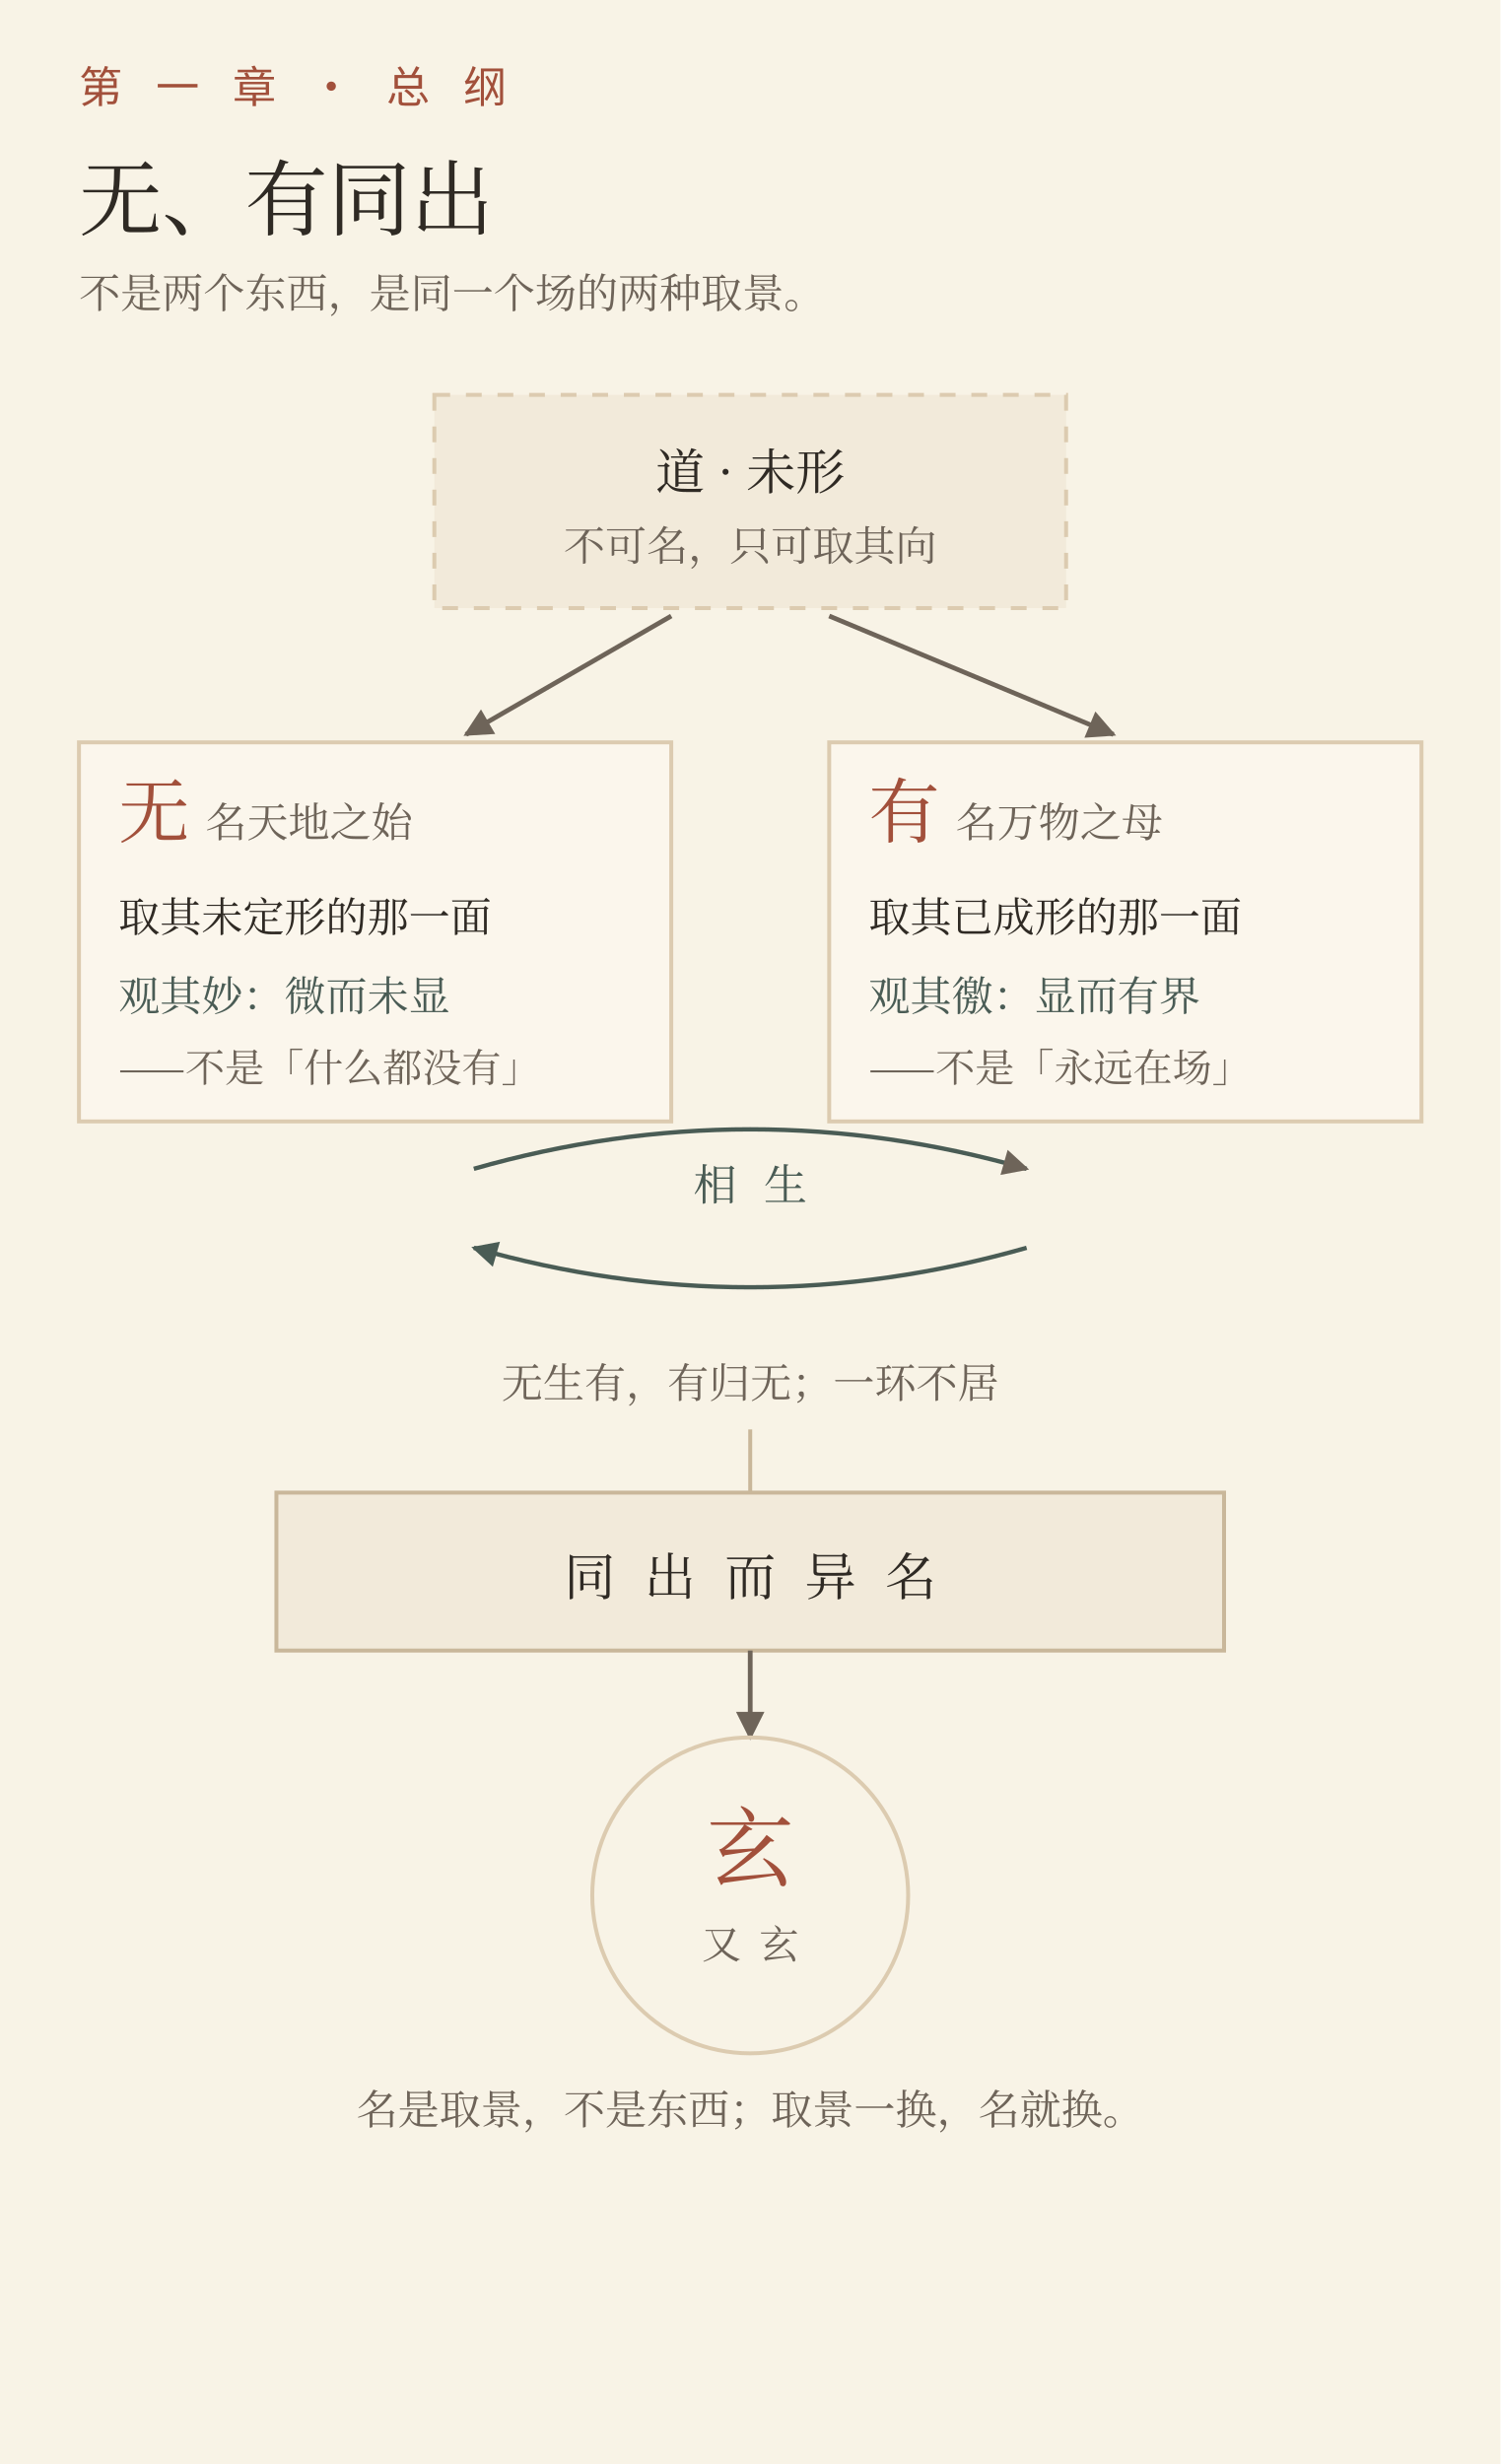
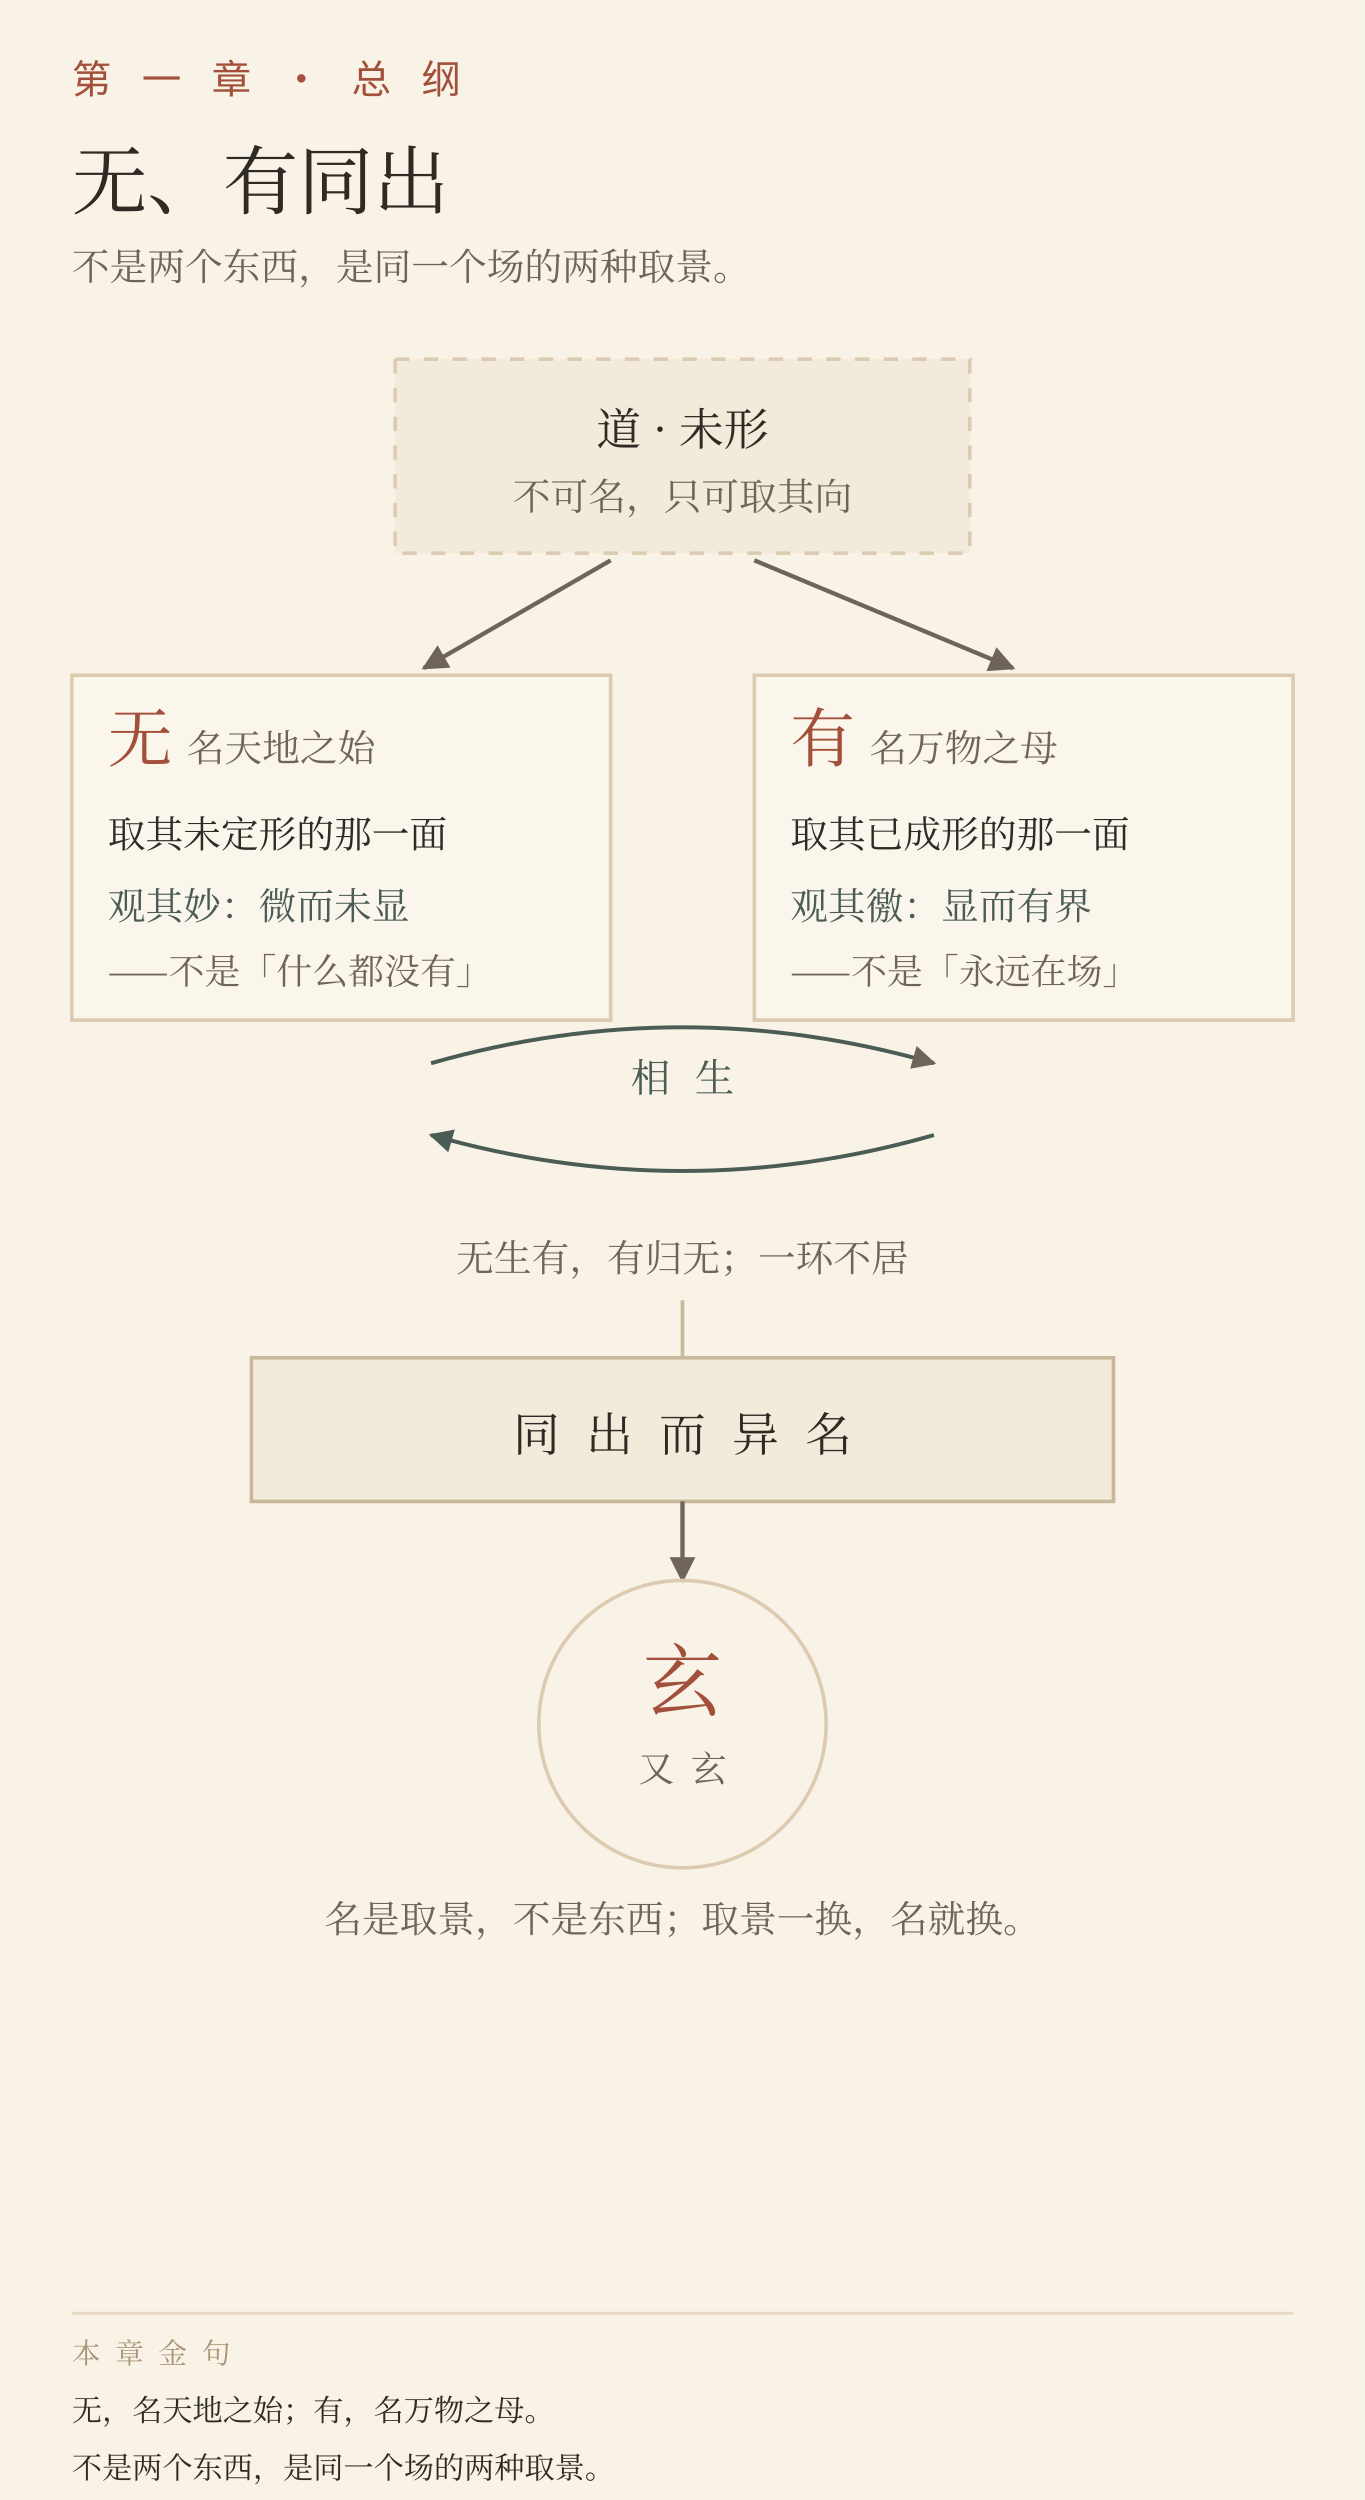
- <svg xmlns="http://www.w3.org/2000/svg" viewBox="0 0 380 624" role="img" aria-label="无与有同出而异名：一个场，两种取景" font-family="'Noto Serif CJK SC','Noto Serif SC','Songti SC',serif">
+ <svg xmlns="http://www.w3.org/2000/svg" viewBox="0 0 380 696" role="img" aria-label="无与有同出而异名：一个场，两种取景" font-family="'Noto Serif CJK SC','Noto Serif SC','Songti SC',serif">
  <defs>
    <marker id="arr" viewBox="0 0 10 10" refX="9" refY="5" markerWidth="6" markerHeight="6" orient="auto">
      <path d="M0 0 L10 5 L0 10 z" fill="#6E6459" />
    </marker>
    <marker id="arr2" viewBox="0 0 10 10" refX="9" refY="5" markerWidth="6" markerHeight="6" orient="auto">
      <path d="M0 0 L10 5 L0 10 z" fill="#4A5C55" />
    </marker>
    <marker id="arrL" viewBox="0 0 10 10" refX="1" refY="5" markerWidth="6" markerHeight="6" orient="auto">
      <path d="M10 0 L0 5 L10 10 z" fill="#4A5C55" />
    </marker>
    <marker id="arrS" viewBox="0 0 10 10" refX="9" refY="5" markerWidth="6" markerHeight="6" orient="auto">
      <path d="M0 0 L10 5 L0 10 z" fill="#A2503B" />
    </marker>
  </defs>
-   <rect x="0" y="0" width="380" height="624" fill="#F8F3E6" />
+   <rect x="0" y="0" width="380" height="696" fill="#F8F3E6" />
  <text x="20" y="26" font-size="11" fill="#A2503B" font-family="'Noto Sans CJK SC','Noto Sans SC',sans-serif" letter-spacing="3">第 一 章 · 总 纲</text>
  <text x="20" y="58" font-size="21" fill="#2F2A24">无、有同出</text>
  <text x="20" y="78" font-size="10.5" fill="#6E6459">不是两个东西，是同一个场的两种取景。</text>
  <rect x="110" y="100" width="160" height="54" fill="#F2EADA" stroke="#DCCBB0" stroke-width="1.0" stroke-dasharray="4 4" />
  <text x="190" y="124" font-size="12.5" fill="#2F2A24" text-anchor="middle">道 · 未形</text>
  <text x="190" y="142" font-size="10.5" fill="#6E6459" text-anchor="middle">不可名，只可取其向</text>
  <line x1="170" y1="156" x2="118" y2="186" stroke="#6E6459" stroke-width="1.2" marker-end="url(#arr)" />
  <line x1="210" y1="156" x2="282" y2="186" stroke="#6E6459" stroke-width="1.2" marker-end="url(#arr)" />
  <rect x="20" y="188" width="150" height="96" fill="#FBF6EC" stroke="#DCCBB0" stroke-width="1.0" />
  <text x="30" y="212" font-size="18" fill="#A2503B">无</text>
  <text x="52" y="212" font-size="10.5" fill="#6E6459">名天地之始</text>
  <text x="30" y="236" font-size="10.5" fill="#2F2A24">取其未定形的那一面</text>
  <text x="30" y="256" font-size="10.5" fill="#4A5C55">观其妙：微而未显</text>
  <text x="30" y="274" font-size="10" fill="#6E6459">——不是「什么都没有」</text>
  <rect x="210" y="188" width="150" height="96" fill="#FBF6EC" stroke="#DCCBB0" stroke-width="1.0" />
  <text x="220" y="212" font-size="18" fill="#A2503B">有</text>
  <text x="242" y="212" font-size="10.5" fill="#6E6459">名万物之母</text>
  <text x="220" y="236" font-size="10.5" fill="#2F2A24">取其已成形的那一面</text>
  <text x="220" y="256" font-size="10.5" fill="#4A5C55">观其徼：显而有界</text>
  <text x="220" y="274" font-size="10" fill="#6E6459">——不是「永远在场」</text>
  <path d="M 120 296 Q 190 276 260 296" fill="none" stroke="#4A5C55" stroke-width="1.1" marker-end="url(#arr)" />
  <path d="M 260 316 Q 190 336 120 316" fill="none" stroke="#4A5C55" stroke-width="1.1" marker-end="url(#arr2)" />
  <text x="190" y="304" font-size="11" fill="#4A5C55" text-anchor="middle" letter-spacing="2">相 生</text>
  <text x="190" y="354" font-size="10.5" fill="#6E6459" text-anchor="middle">无生有，有归无；一环不居</text>
  <line x1="190" y1="362" x2="190" y2="378" stroke="#C9B79A" stroke-width="1" />
  <rect x="70" y="378" width="240" height="40" fill="#F2EADA" stroke="#C9B79A" stroke-width="1.0" />
  <text x="190" y="404" font-size="13" fill="#2F2A24" text-anchor="middle" letter-spacing="2">同 出 而 异 名</text>
  <line x1="190" y1="418" x2="190" y2="440" stroke="#6E6459" stroke-width="1.2" marker-end="url(#arr)" />
  <circle cx="190" cy="480" r="40" fill="none" stroke="#DCCBB0" stroke-width="1" />
  <text x="190" y="476" font-size="22" fill="#A2503B" text-anchor="middle">玄</text>
  <text x="190" y="496" font-size="10" fill="#6E6459" text-anchor="middle" letter-spacing="1">又 玄</text>
  <text x="190" y="538" font-size="10.5" fill="#6E6459" text-anchor="middle">名是取景，不是东西；取景一换，名就换。</text>
+   <line x1="20" y1="644" x2="360" y2="644" stroke="#E6D8C2" stroke-width="0.8" />
+   <text x="20" y="658" font-size="8.0" fill="#A89577" letter-spacing="1">本 章 金 句</text>
+   <text x="20" y="674" font-size="8.4" fill="#2F2A24">无，名天地之始；有，名万物之母。</text>
+   <text x="20" y="690" font-size="8.4" fill="#2F2A24">不是两个东西，是同一个场的两种取景。</text>
</svg>
